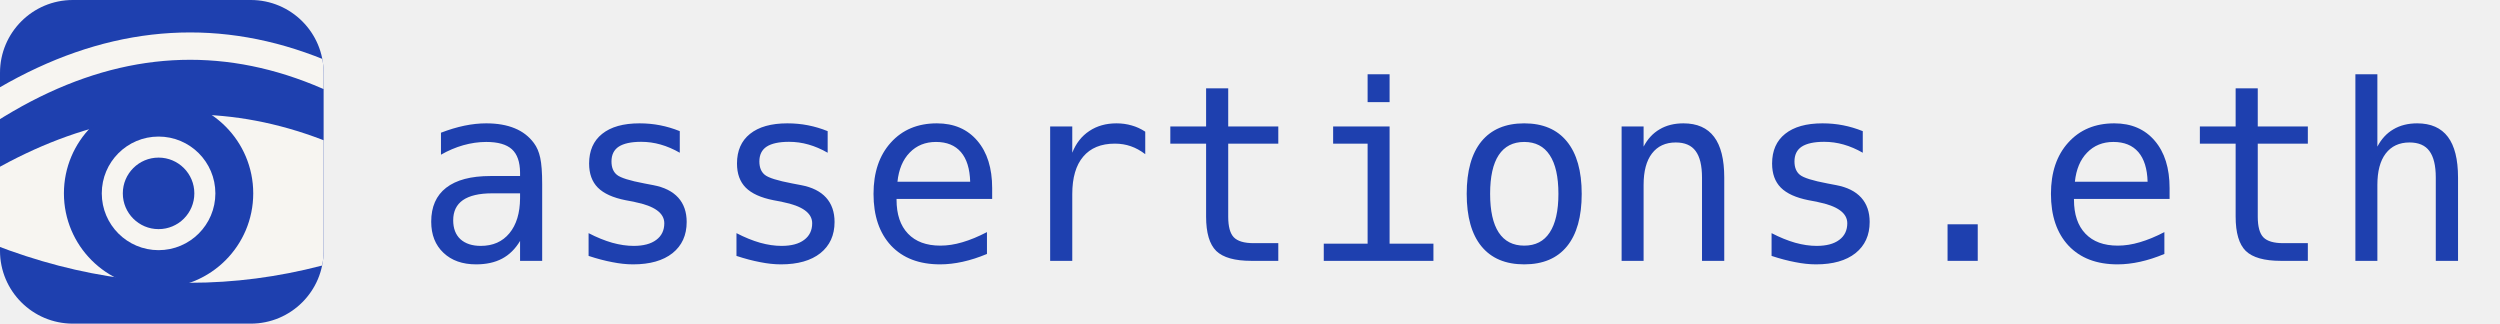
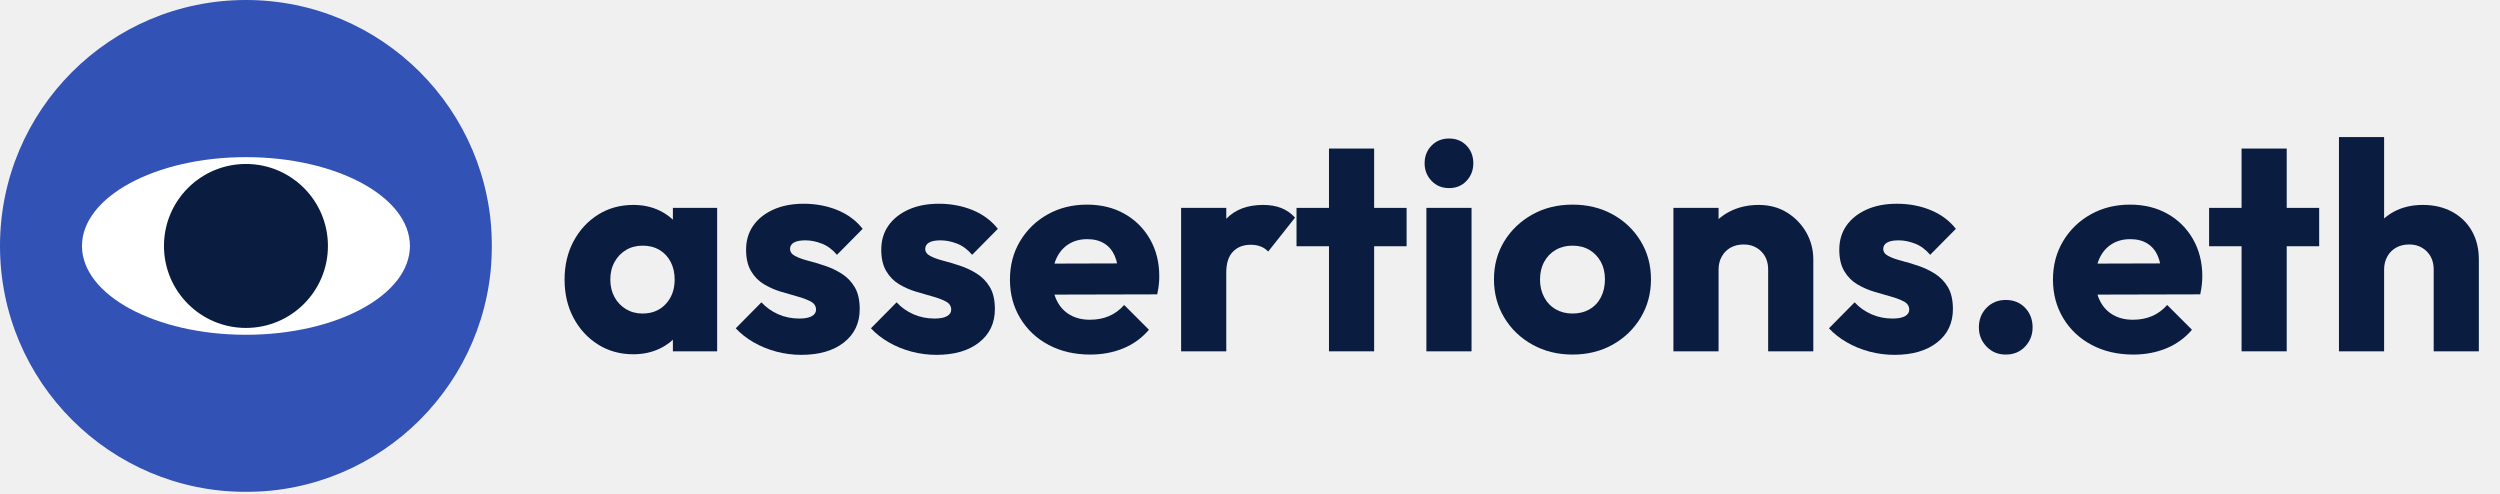
- <svg xmlns="http://www.w3.org/2000/svg" viewBox="36.54 19.17 300.27 38.87">
+ <svg xmlns="http://www.w3.org/2000/svg" width="892" height="176" viewBox="0 0 892 176" role="img" aria-label="assertions.eth">
+   <g clip-path="url(#clip0_2009_10)">
+     <circle opacity="0.9" cx="87.755" cy="87.755" r="87.755" fill="#1E40AF" />
+     <ellipse cx="87.755" cy="87.755" rx="58.503" ry="31.689" fill="white" />
+     <circle cx="87.755" cy="87.755" r="29.252" fill="#0A1D40" />
+   </g>
  <defs>
-     <style>
-       .wm { fill: #1e40af; font-family: 'JetBrains Mono', JetBrainsMono-Regular, monospace; font-size: 29.5px; }
-     </style>
+     <clipPath id="clip0_2009_10">
+       <rect width="175.51" height="175.51" fill="white" />
+     </clipPath>
  </defs>
-   <svg x="36.54" y="19.17" width="38.87" height="38.87" viewBox="0 0 40 40">
-     <clipPath id="eye-clip">
-       <rect width="40" height="40" rx="9" />
-     </clipPath>
-     <rect width="40" height="40" rx="9" fill="#1e40af" />
-     <g clip-path="url(#eye-clip)">
-       <g transform="translate(23.5 26.5) scale(1.3)">
-         <path d="M-28 -3 Q0 -29 28 -3" fill="none" stroke="#f7f5f1" stroke-width="2.6" stroke-linecap="round" />
-         <path d="M-25 0 Q0 -19 25 0 Q0 13 -25 0 Z" fill="#f7f5f1" />
-         <circle cx="-3" cy="-2" r="9" fill="#1e40af" />
-         <circle cx="-3" cy="-2" r="4.4" fill="none" stroke="#f7f5f1" stroke-width="2" />
-       </g>
-     </g>
-   </svg>
-   <text class="wm" transform="translate(86.41 50.5)">
-     <tspan x="0" y="0">assertions</tspan>
-     <tspan x="177" y="0">.</tspan>
-     <tspan x="194.7" y="0">eth</tspan>
-   </text>
+   <g fill="#0A1D40" aria-label="assertions.eth">
+     <path d="M225.975 126.402Q218.92 126.402 213.391 122.927Q207.863 119.452 204.651 113.45Q201.439 107.447 201.439 99.76Q201.439 92.073 204.651 86.07Q207.863 80.068 213.391 76.593Q218.92 73.118 225.975 73.118Q231.135 73.118 235.295 75.118Q239.454 77.119 242.087 80.647Q244.72 84.175 245.036 88.703V110.817Q244.72 115.345 242.14 118.873Q239.56 122.401 235.347 124.402Q231.135 126.402 225.975 126.402ZM229.24 111.87Q234.4 111.87 237.559 108.448Q240.718 105.025 240.718 99.76Q240.718 96.18 239.296 93.442Q237.875 90.704 235.295 89.177Q232.715 87.65 229.345 87.65Q225.975 87.65 223.395 89.177Q220.815 90.704 219.288 93.442Q217.761 96.18 217.761 99.76Q217.761 103.235 219.236 105.973Q220.71 108.711 223.343 110.291Q225.975 111.87 229.24 111.87ZM240.086 125.349V111.554L242.508 99.128L240.086 86.702V74.171H255.882V125.349Z" />
+     <path d="M285.894 126.613Q281.366 126.613 276.996 125.455Q272.626 124.296 268.887 122.138Q265.149 119.979 262.516 117.136L271.678 107.869Q274.205 110.607 277.681 112.133Q281.156 113.66 285.263 113.66Q288.106 113.66 289.633 112.818Q291.16 111.976 291.16 110.501Q291.16 108.606 289.317 107.605Q287.474 106.605 284.631 105.815Q281.787 105.025 278.628 104.078Q275.469 103.13 272.626 101.445Q269.783 99.76 267.992 96.759Q266.202 93.758 266.202 89.124Q266.202 84.175 268.73 80.542Q271.257 76.909 275.89 74.802Q280.524 72.696 286.737 72.696Q293.266 72.696 298.794 74.96Q304.323 77.224 307.798 81.647L298.636 90.914Q296.214 88.071 293.213 86.913Q290.212 85.754 287.369 85.754Q284.631 85.754 283.262 86.544Q281.893 87.334 281.893 88.808Q281.893 90.388 283.683 91.336Q285.473 92.283 288.316 93.02Q291.16 93.758 294.319 94.811Q297.478 95.864 300.321 97.654Q303.165 99.444 304.955 102.445Q306.745 105.447 306.745 110.291Q306.745 117.767 301.111 122.19Q295.477 126.613 285.894 126.613Z" />
+     <path d="M334.125 126.613Q329.596 126.613 325.226 125.455Q320.856 124.296 317.118 122.138Q313.379 119.979 310.747 117.136L319.908 107.869Q322.436 110.607 325.911 112.133Q329.386 113.66 333.493 113.66Q336.336 113.66 337.863 112.818Q339.39 111.976 339.39 110.501Q339.39 108.606 337.547 107.605Q335.704 106.605 332.861 105.815Q330.018 105.025 326.858 104.078Q323.699 103.13 320.856 101.445Q318.013 99.76 316.223 96.759Q314.432 93.758 314.432 89.124Q314.432 84.175 316.96 80.542Q319.487 76.909 324.121 74.802Q328.754 72.696 334.967 72.696Q341.496 72.696 347.025 74.96Q352.553 77.224 356.028 81.647L346.867 90.914Q344.445 88.071 341.443 86.913Q338.442 85.754 335.599 85.754Q332.861 85.754 331.492 86.544Q330.123 87.334 330.123 88.808Q330.123 90.388 331.913 91.336Q333.703 92.283 336.547 93.02Q339.39 93.758 342.549 94.811Q345.708 95.864 348.552 97.654Q351.395 99.444 353.185 102.445Q354.975 105.447 354.975 110.291Q354.975 117.767 349.341 122.19Q343.707 126.613 334.125 126.613Z" />
+     <path d="M388.989 126.508Q380.67 126.508 374.194 123.085Q367.717 119.663 364.032 113.555Q360.346 107.447 360.346 99.76Q360.346 92.073 363.979 86.018Q367.612 79.962 373.825 76.487Q380.038 73.012 387.831 73.012Q395.413 73.012 401.205 76.277Q406.996 79.541 410.314 85.333Q413.631 91.125 413.631 98.602Q413.631 99.971 413.473 101.498Q413.315 103.024 412.894 105.025L368.77 105.131V94.073L406.049 93.968L399.098 98.602Q398.993 94.179 397.73 91.283Q396.466 88.387 393.991 86.86Q391.516 85.333 387.936 85.333Q384.145 85.333 381.354 87.071Q378.564 88.808 377.037 91.967Q375.51 95.127 375.51 99.655Q375.51 104.183 377.142 107.395Q378.774 110.607 381.776 112.344Q384.777 114.082 388.884 114.082Q392.675 114.082 395.729 112.765Q398.783 111.449 401.099 108.816L409.945 117.662Q406.154 122.085 400.783 124.296Q395.413 126.508 388.989 126.508Z" />
+     <path d="M421.423 125.349V74.171H437.535V125.349ZM437.535 97.233 430.796 91.967Q432.796 83.016 437.535 78.067Q442.274 73.118 450.698 73.118Q454.384 73.118 457.175 74.223Q459.965 75.329 462.072 77.646L452.489 89.756Q451.436 88.598 449.856 87.966Q448.276 87.334 446.276 87.334Q442.274 87.334 439.905 89.809Q437.535 92.283 437.535 97.233Z" />
+     <path d="M474.182 125.349V53.004H490.294V125.349ZM462.598 87.86V74.171H501.877V87.86Z" />
+     <path d="M508.933 125.349V74.171H525.045V125.349ZM517.041 67.115Q513.25 67.115 510.776 64.535Q508.301 61.955 508.301 58.269Q508.301 54.478 510.776 51.951Q513.25 49.424 517.041 49.424Q520.832 49.424 523.254 51.951Q525.676 54.478 525.676 58.269Q525.676 61.955 523.254 64.535Q520.832 67.115 517.041 67.115Z" />
+     <path d="M561.059 126.508Q553.161 126.508 546.79 122.98Q540.419 119.452 536.734 113.344Q533.048 107.237 533.048 99.655Q533.048 92.073 536.734 86.07Q540.419 80.068 546.738 76.54Q553.056 73.012 561.059 73.012Q569.063 73.012 575.381 76.487Q581.699 79.962 585.385 86.018Q589.071 92.073 589.071 99.655Q589.071 107.237 585.385 113.344Q581.699 119.452 575.381 122.98Q569.063 126.508 561.059 126.508ZM561.059 111.87Q564.534 111.87 567.167 110.343Q569.8 108.816 571.221 106.026Q572.643 103.235 572.643 99.655Q572.643 96.074 571.169 93.389Q569.694 90.704 567.114 89.177Q564.534 87.65 561.059 87.65Q557.69 87.65 555.057 89.177Q552.424 90.704 550.95 93.442Q549.476 96.18 549.476 99.76Q549.476 103.235 550.95 106.026Q552.424 108.816 555.057 110.343Q557.69 111.87 561.059 111.87Z" />
+     <path d="M630.877 125.349V96.18Q630.877 92.178 628.403 89.703Q625.928 87.229 622.137 87.229Q619.504 87.229 617.503 88.334Q615.503 89.44 614.344 91.493Q613.186 93.547 613.186 96.18L606.973 93.126Q606.973 87.123 609.605 82.595Q612.238 78.067 616.924 75.592Q621.61 73.118 627.507 73.118Q633.194 73.118 637.564 75.803Q641.934 78.488 644.462 82.911Q646.989 87.334 646.989 92.599V125.349ZM597.074 125.349V74.171H613.186V125.349Z" />
+     <path d="M675.948 126.613Q671.42 126.613 667.05 125.455Q662.68 124.296 658.941 122.138Q655.203 119.979 652.57 117.136L661.732 107.869Q664.259 110.607 667.734 112.133Q671.21 113.66 675.316 113.66Q678.16 113.66 679.687 112.818Q681.214 111.976 681.214 110.501Q681.214 108.606 679.371 107.605Q677.528 106.605 674.685 105.815Q671.841 105.025 668.682 104.078Q665.523 103.13 662.68 101.445Q659.836 99.76 658.046 96.759Q656.256 93.758 656.256 89.124Q656.256 84.175 658.783 80.542Q661.311 76.909 665.944 74.802Q670.578 72.696 676.791 72.696Q683.32 72.696 688.848 74.96Q694.377 77.224 697.852 81.647L688.69 90.914Q686.268 88.071 683.267 86.913Q680.266 85.754 677.423 85.754Q674.685 85.754 673.316 86.544Q671.947 87.334 671.947 88.808Q671.947 90.388 673.737 91.336Q675.527 92.283 678.37 93.02Q681.214 93.758 684.373 94.811Q687.532 95.864 690.375 97.654Q693.218 99.444 695.009 102.445Q696.799 105.447 696.799 110.291Q696.799 117.767 691.165 122.19Q685.531 126.613 675.948 126.613Z" />
+     <path d="M715.649 126.508Q711.542 126.508 708.804 123.664Q706.066 120.821 706.066 116.82Q706.066 112.607 708.804 109.817Q711.542 107.026 715.649 107.026Q719.861 107.026 722.546 109.817Q725.232 112.607 725.232 116.82Q725.232 120.821 722.546 123.664Q719.861 126.508 715.649 126.508Z" />
+     <path d="M761.141 126.508Q752.822 126.508 746.345 123.085Q739.869 119.663 736.183 113.555Q732.498 107.447 732.498 99.76Q732.498 92.073 736.131 86.018Q739.764 79.962 745.977 76.487Q752.19 73.012 759.983 73.012Q767.565 73.012 773.356 76.277Q779.148 79.541 782.465 85.333Q785.783 91.125 785.783 98.602Q785.783 99.971 785.625 101.498Q785.467 103.024 785.045 105.025L740.922 105.131V94.073L778.201 93.968L771.25 98.602Q771.145 94.179 769.881 91.283Q768.618 88.387 766.143 86.86Q763.668 85.333 760.088 85.333Q756.297 85.333 753.506 87.071Q750.716 88.808 749.189 91.967Q747.662 95.127 747.662 99.655Q747.662 104.183 749.294 107.395Q750.926 110.607 753.927 112.344Q756.929 114.082 761.036 114.082Q764.827 114.082 767.881 112.765Q770.934 111.449 773.251 108.816L782.097 117.662Q778.306 122.085 772.935 124.296Q767.565 126.508 761.141 126.508Z" />
+     <path d="M799.788 125.349V53.004H815.9V125.349ZM788.205 87.86V74.171H827.484V87.86Z" />
+     <path d="M868.343 125.349V96.18Q868.343 92.178 865.868 89.703Q863.393 87.229 859.602 87.229Q856.97 87.229 854.969 88.334Q852.968 89.44 851.81 91.493Q850.651 93.547 850.651 96.18L844.438 93.126Q844.438 87.123 846.965 82.595Q849.493 78.067 854.021 75.592Q858.549 73.118 864.446 73.118Q870.449 73.118 874.977 75.592Q879.505 78.067 881.98 82.437Q884.454 86.807 884.454 92.599V125.349ZM834.539 125.349V48.897H850.651V125.349Z" />
+   </g>
</svg>
